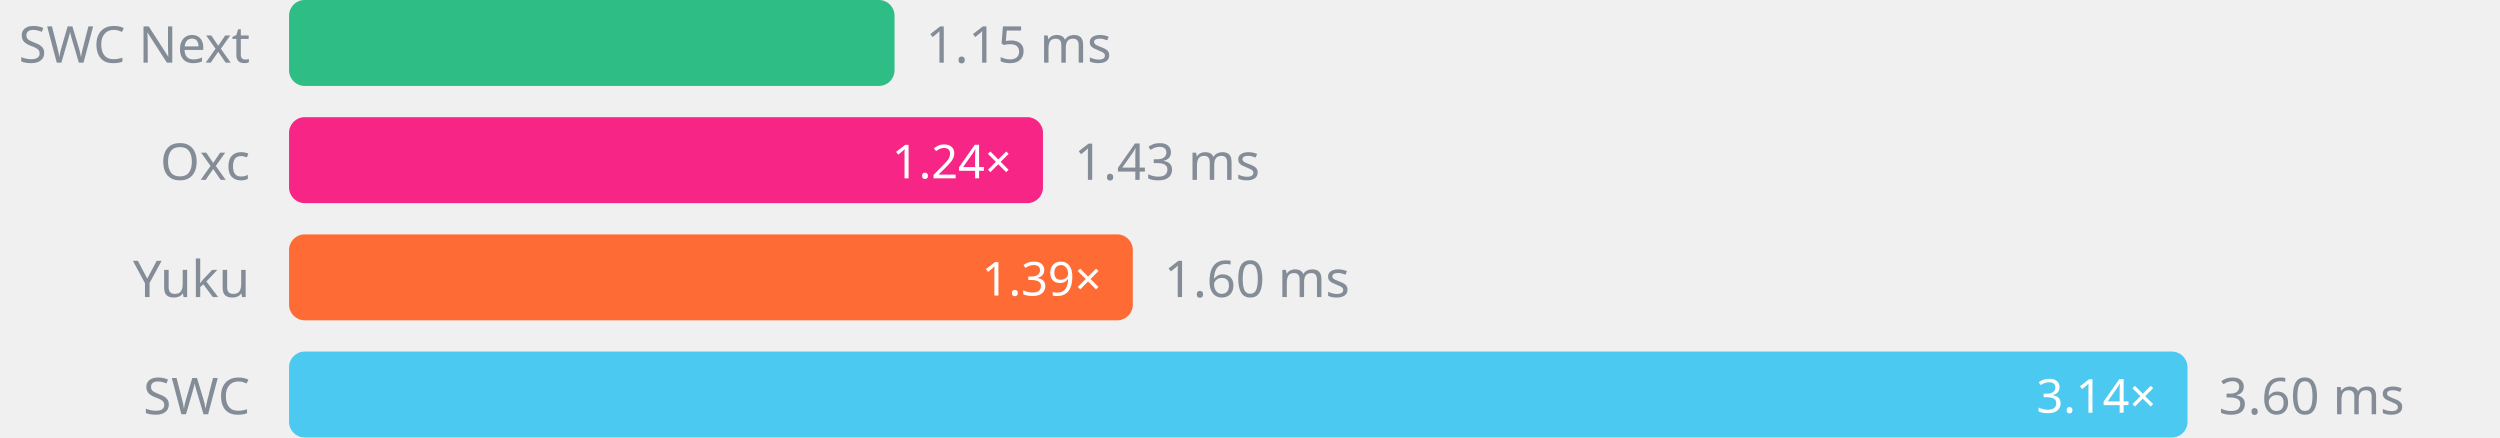
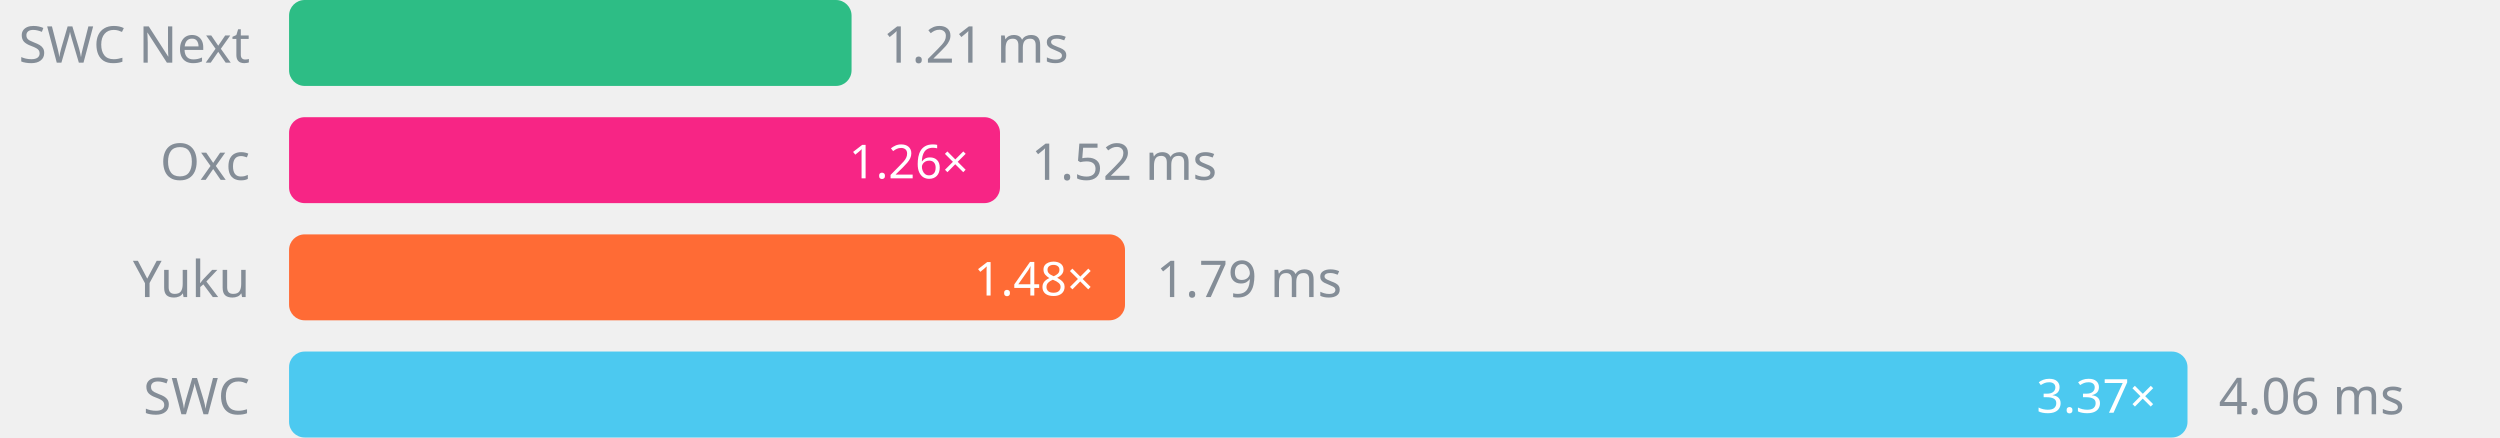
<svg xmlns="http://www.w3.org/2000/svg" width="640" height="112" viewBox="0 0 640 112">
  <style>
    text { font: 13px -apple-system, BlinkMacSystemFont, "Segoe UI", "Noto Sans", Helvetica, Arial, sans-serif; fill: #848d97; dominant-baseline: central; font-variant-numeric: tabular-nums }
    .ratio { font-size: 12px; fill: #fff }
  </style>
  <text x="64" y="11" text-anchor="end">SWC Next</text>
-   <rect x="74" y="0" width="155" height="22" rx="4" fill="#2DBD85" />
-   <text x="237" y="11">1.15 ms</text>
+   <rect x="74" y="0" width="144" height="22" rx="4" fill="#2DBD85" />
+   <text x="226" y="11">1.21 ms</text>
  <text x="64" y="41" text-anchor="end">Oxc</text>
-   <rect x="74" y="30" width="193" height="22" rx="4" fill="#F72585" />
-   <text x="275" y="41">1.43 ms</text>
-   <text class="ratio" x="259" y="41" text-anchor="end">1.24×</text>
+   <rect x="74" y="30" width="182" height="22" rx="4" fill="#F72585" />
+   <text x="264" y="41">1.52 ms</text>
+   <text class="ratio" x="248" y="41" text-anchor="end">1.26×</text>
  <text x="64" y="71" text-anchor="end">Yuku</text>
-   <rect x="74" y="60" width="216" height="22" rx="4" fill="#FF6B35" />
-   <text x="298" y="71">1.60 ms</text>
-   <text class="ratio" x="282" y="71" text-anchor="end">1.39×</text>
+   <rect x="74" y="60" width="214" height="22" rx="4" fill="#FF6B35" />
+   <text x="296" y="71">1.79 ms</text>
+   <text class="ratio" x="280" y="71" text-anchor="end">1.48×</text>
  <text x="64" y="101" text-anchor="end">SWC</text>
  <rect x="74" y="90" width="486" height="22" rx="4" fill="#4CC9F0" />
-   <text x="568" y="101">3.60 ms</text>
-   <text class="ratio" x="552" y="101" text-anchor="end">3.14×</text>
+   <text x="568" y="101">4.06 ms</text>
+   <text class="ratio" x="552" y="101" text-anchor="end">3.37×</text>
</svg>
